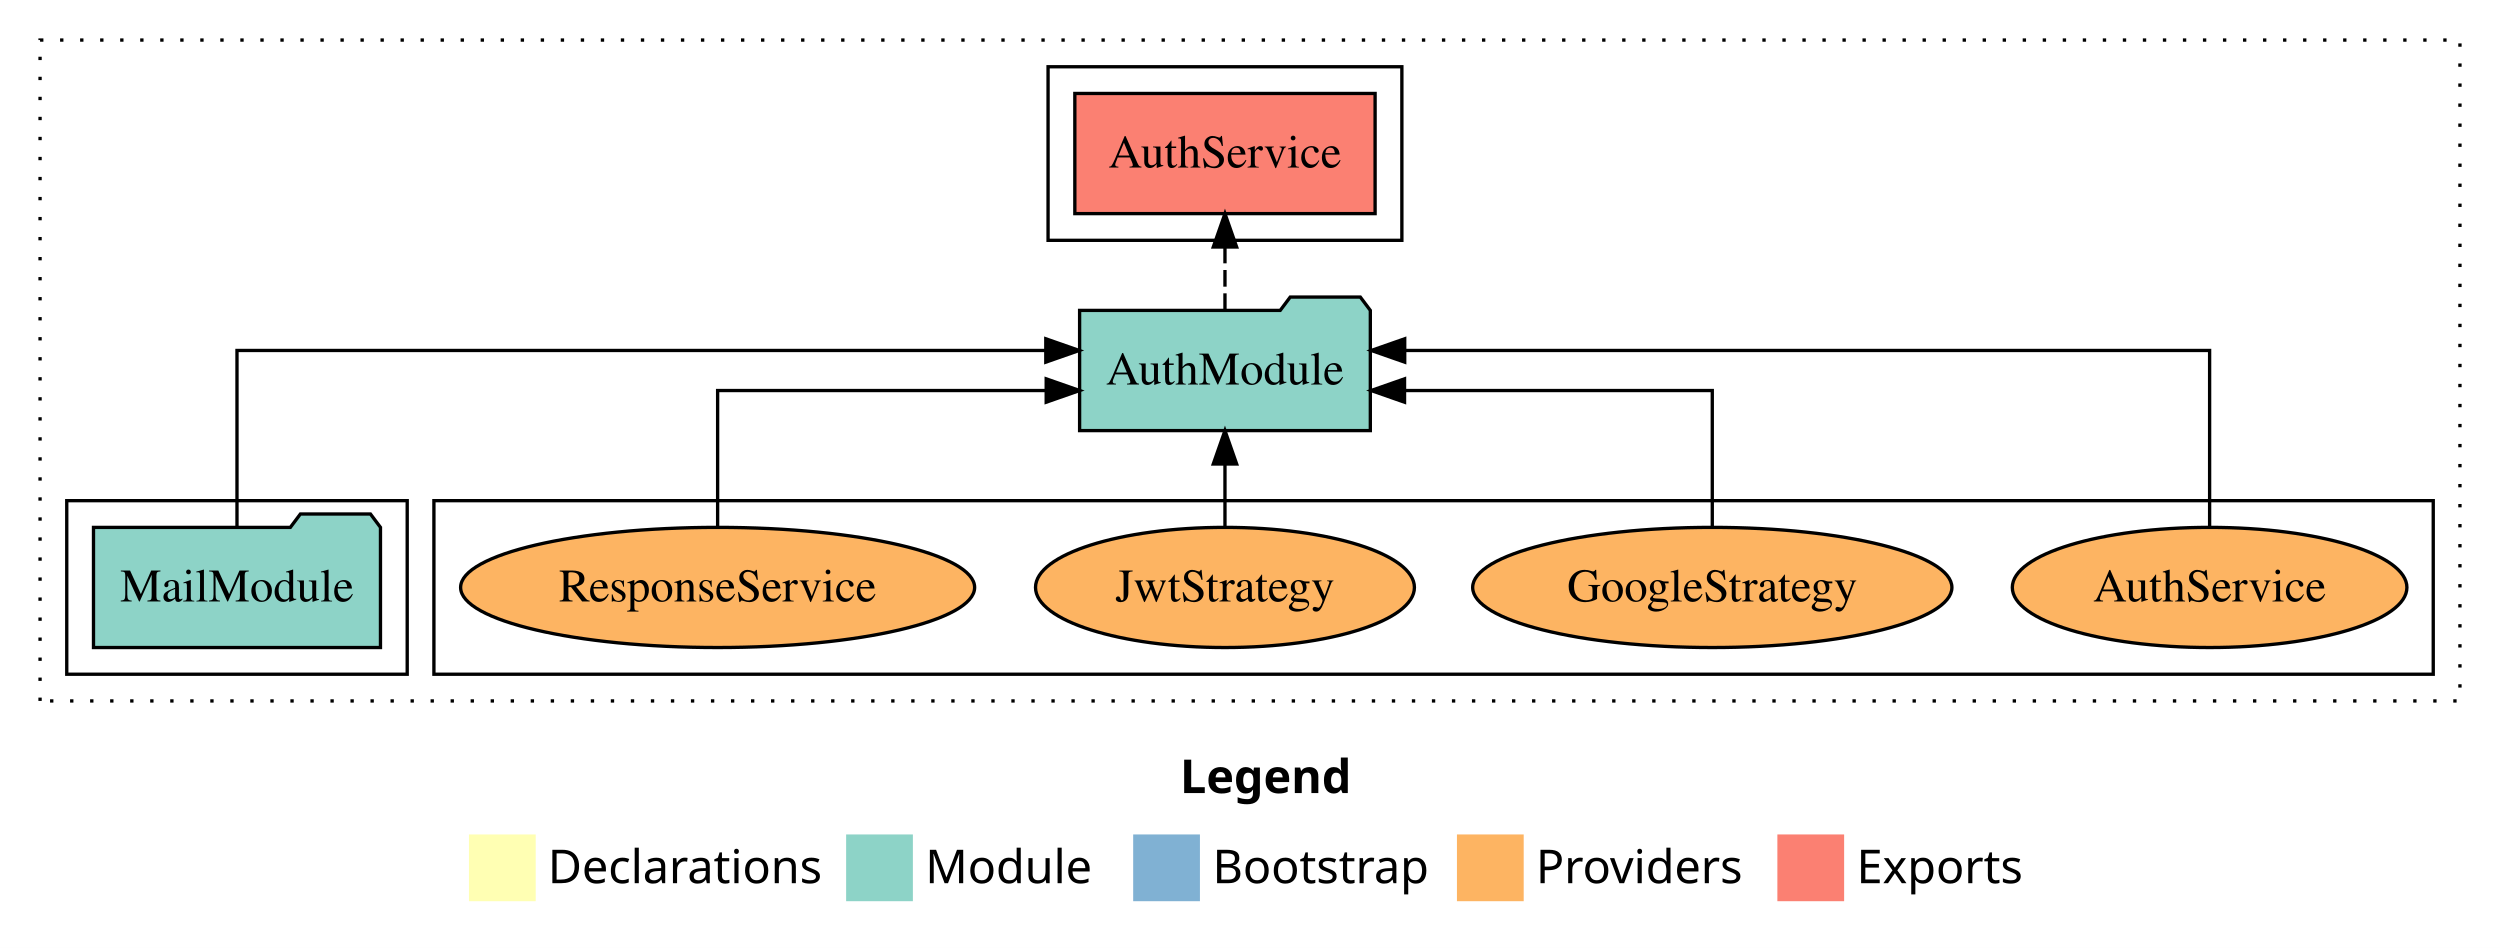
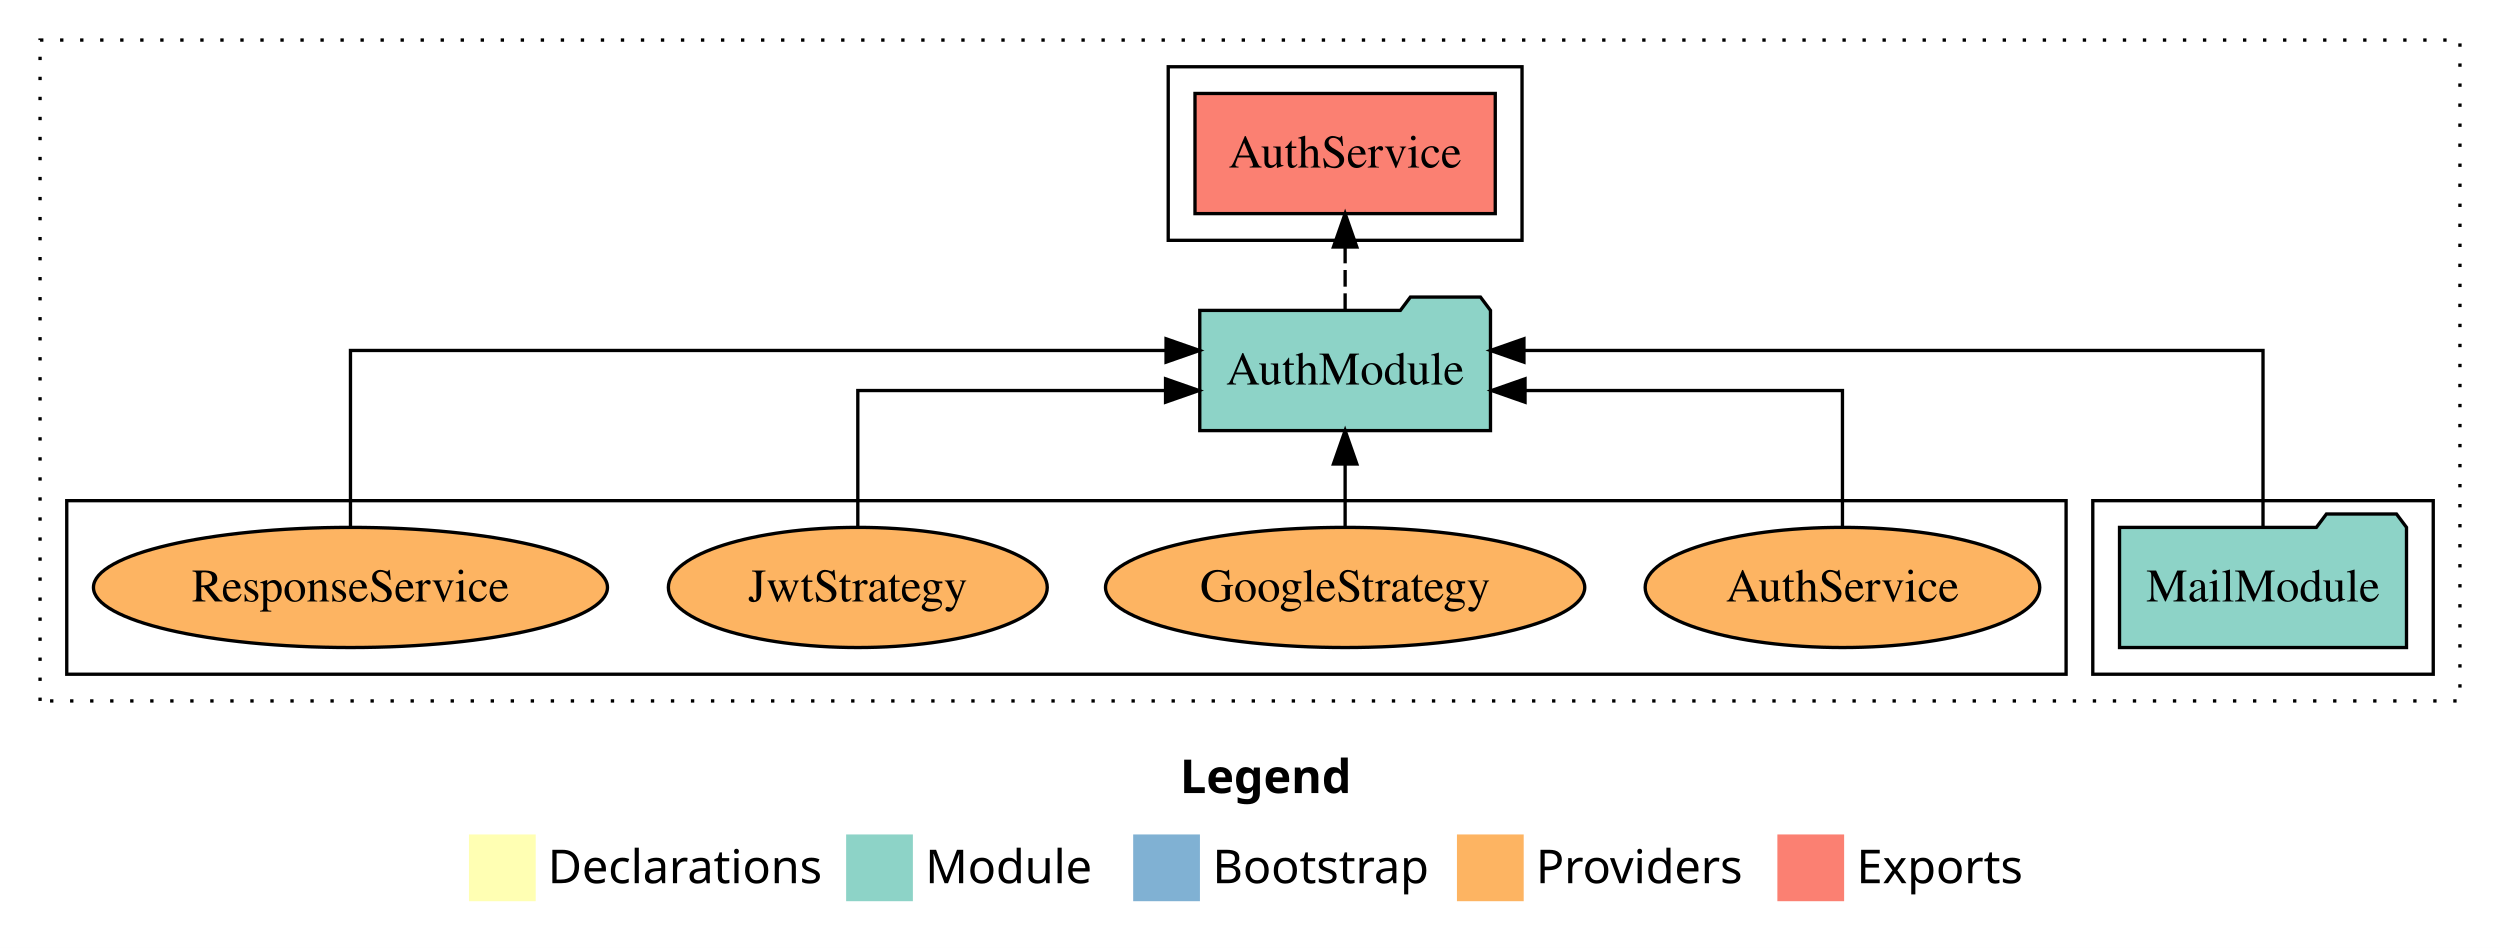
<svg xmlns="http://www.w3.org/2000/svg" width="749pt" height="284pt" viewBox="0.00 0.00 749.00 284.00">
  <g id="graph0" class="graph" transform="scale(1 1) rotate(0) translate(4 280)">
    <polygon fill="white" stroke="transparent" points="-4,4 -4,-280 745,-280 745,4 -4,4" />
    <text text-anchor="start" x="349.51" y="-42.4" font-family="Times-12" font-weight="bold" font-size="14.00">Legend</text>
    <polygon fill="#ffffb3" stroke="transparent" points="136.5,-10 136.5,-30 156.5,-30 156.5,-10 136.5,-10" />
    <text text-anchor="start" x="160.13" y="-15.4" font-family="Times-12" font-size="14.00">  Declarations</text>
    <polygon fill="#8dd3c7" stroke="transparent" points="249.5,-10 249.5,-30 269.5,-30 269.5,-10 249.5,-10" />
    <text text-anchor="start" x="273.23" y="-15.4" font-family="Times-12" font-size="14.00">  Module</text>
    <polygon fill="#80b1d3" stroke="transparent" points="335.5,-10 335.5,-30 355.5,-30 355.5,-10 335.5,-10" />
    <text text-anchor="start" x="359.28" y="-15.4" font-family="Times-12" font-size="14.00">  Bootstrap</text>
    <polygon fill="#fdb462" stroke="transparent" points="432.5,-10 432.5,-30 452.5,-30 452.5,-10 432.5,-10" />
    <text text-anchor="start" x="456.17" y="-15.4" font-family="Times-12" font-size="14.00">  Providers</text>
    <polygon fill="#fb8072" stroke="transparent" points="528.5,-10 528.5,-30 548.5,-30 548.5,-10 528.5,-10" />
    <text text-anchor="start" x="552.23" y="-15.4" font-family="Times-12" font-size="14.00">  Exports</text>
    <g id="clust1" class="cluster">
      <polygon fill="none" stroke="black" stroke-dasharray="1,5" points="8,-70 8,-268 733,-268 733,-70 8,-70" />
    </g>
+     <g id="clust3" class="cluster">
+       <polygon fill="none" stroke="black" points="623,-78 623,-130 725,-130 725,-78 623,-78" />
+     </g>
    <g id="clust4" class="cluster">
-       <polygon fill="none" stroke="black" points="310,-208 310,-260 416,-260 416,-208 310,-208" />
+       <polygon fill="none" stroke="black" points="346,-208 346,-260 452,-260 452,-208 346,-208" />
    </g>
    <g id="clust6" class="cluster">
-       <polygon fill="none" stroke="black" points="126,-78 126,-130 725,-130 725,-78 126,-78" />
-     </g>
-     <g id="clust3" class="cluster">
-       <polygon fill="none" stroke="black" points="16,-78 16,-130 118,-130 118,-78 16,-78" />
+       <polygon fill="none" stroke="black" points="16,-78 16,-130 615,-130 615,-78 16,-78" />
    </g>
    <g id="node1" class="node">
-       <polygon fill="#8dd3c7" stroke="black" points="109.99,-122 106.99,-126 85.99,-126 82.99,-122 24.01,-122 24.01,-86 109.99,-86 109.99,-122" />
-       <text text-anchor="middle" x="67" y="-99.8" font-family="Times,serif" font-size="14.00">MailModule</text>
+       <polygon fill="#8dd3c7" stroke="black" points="716.99,-122 713.99,-126 692.99,-126 689.99,-122 631.01,-122 631.01,-86 716.99,-86 716.99,-122" />
+       <text text-anchor="middle" x="674" y="-99.8" font-family="Times,serif" font-size="14.00">MailModule</text>
    </g>
    <g id="node2" class="node">
-       <polygon fill="#8dd3c7" stroke="black" points="406.55,-187 403.55,-191 382.55,-191 379.55,-187 319.45,-187 319.45,-151 406.55,-151 406.55,-187" />
-       <text text-anchor="middle" x="363" y="-164.8" font-family="Times,serif" font-size="14.00">AuthModule</text>
+       <polygon fill="#8dd3c7" stroke="black" points="442.55,-187 439.55,-191 418.55,-191 415.55,-187 355.45,-187 355.45,-151 442.55,-151 442.55,-187" />
+       <text text-anchor="middle" x="399" y="-164.8" font-family="Times,serif" font-size="14.00">AuthModule</text>
    </g>
    <g id="edge1" class="edge">
-       <path fill="none" stroke="black" d="M67,-122.28C67,-143.32 67,-175 67,-175 67,-175 309.32,-175 309.32,-175" />
-       <polygon fill="black" stroke="black" points="309.32,-178.5 319.32,-175 309.32,-171.5 309.32,-178.5" />
+       <path fill="none" stroke="black" d="M674,-122.28C674,-143.32 674,-175 674,-175 674,-175 452.57,-175 452.57,-175" />
+       <polygon fill="black" stroke="black" points="452.57,-171.5 442.57,-175 452.57,-178.5 452.57,-171.5" />
    </g>
    <g id="node3" class="node">
-       <polygon fill="#fb8072" stroke="black" points="407.98,-252 318.02,-252 318.02,-216 407.98,-216 407.98,-252" />
-       <text text-anchor="middle" x="363" y="-229.8" font-family="Times,serif" font-size="14.00">AuthService </text>
+       <polygon fill="#fb8072" stroke="black" points="443.98,-252 354.02,-252 354.02,-216 443.98,-216 443.98,-252" />
+       <text text-anchor="middle" x="399" y="-229.8" font-family="Times,serif" font-size="14.00">AuthService </text>
    </g>
    <g id="edge2" class="edge">
-       <path fill="none" stroke="black" stroke-dasharray="5,2" d="M363,-187.11C363,-187.11 363,-205.99 363,-205.99" />
-       <polygon fill="black" stroke="black" points="359.5,-205.99 363,-215.99 366.5,-205.99 359.5,-205.99" />
+       <path fill="none" stroke="black" stroke-dasharray="5,2" d="M399,-187.11C399,-187.11 399,-205.99 399,-205.99" />
+       <polygon fill="black" stroke="black" points="395.5,-205.99 399,-215.99 402.5,-205.99 395.5,-205.99" />
    </g>
    <g id="node4" class="node">
-       <ellipse fill="#fdb462" stroke="black" cx="658" cy="-104" rx="59.11" ry="18" />
-       <text text-anchor="middle" x="658" y="-99.8" font-family="Times,serif" font-size="14.00">AuthService</text>
+       <ellipse fill="#fdb462" stroke="black" cx="548" cy="-104" rx="59.11" ry="18" />
+       <text text-anchor="middle" x="548" y="-99.8" font-family="Times,serif" font-size="14.00">AuthService</text>
    </g>
    <g id="edge3" class="edge">
-       <path fill="none" stroke="black" d="M658,-122.28C658,-143.32 658,-175 658,-175 658,-175 416.85,-175 416.85,-175" />
-       <polygon fill="black" stroke="black" points="416.85,-171.5 406.85,-175 416.85,-178.5 416.85,-171.5" />
+       <path fill="none" stroke="black" d="M548,-122.02C548,-139.37 548,-163 548,-163 548,-163 452.9,-163 452.9,-163" />
+       <polygon fill="black" stroke="black" points="452.9,-159.5 442.9,-163 452.9,-166.5 452.9,-159.5" />
    </g>
    <g id="node5" class="node">
-       <ellipse fill="#fdb462" stroke="black" cx="509" cy="-104" rx="71.79" ry="18" />
-       <text text-anchor="middle" x="509" y="-99.8" font-family="Times,serif" font-size="14.00">GoogleStrategy</text>
+       <ellipse fill="#fdb462" stroke="black" cx="399" cy="-104" rx="71.79" ry="18" />
+       <text text-anchor="middle" x="399" y="-99.8" font-family="Times,serif" font-size="14.00">GoogleStrategy</text>
    </g>
    <g id="edge4" class="edge">
-       <path fill="none" stroke="black" d="M509,-122.02C509,-139.37 509,-163 509,-163 509,-163 416.8,-163 416.8,-163" />
-       <polygon fill="black" stroke="black" points="416.8,-159.5 406.8,-163 416.8,-166.5 416.8,-159.5" />
+       <path fill="none" stroke="black" d="M399,-122.11C399,-122.11 399,-140.99 399,-140.99" />
+       <polygon fill="black" stroke="black" points="395.5,-140.99 399,-150.99 402.5,-140.99 395.5,-140.99" />
    </g>
    <g id="node6" class="node">
-       <ellipse fill="#fdb462" stroke="black" cx="363" cy="-104" rx="56.76" ry="18" />
-       <text text-anchor="middle" x="363" y="-99.8" font-family="Times,serif" font-size="14.00">JwtStrategy</text>
+       <ellipse fill="#fdb462" stroke="black" cx="253" cy="-104" rx="56.76" ry="18" />
+       <text text-anchor="middle" x="253" y="-99.8" font-family="Times,serif" font-size="14.00">JwtStrategy</text>
    </g>
    <g id="edge5" class="edge">
-       <path fill="none" stroke="black" d="M363,-122.11C363,-122.11 363,-140.99 363,-140.99" />
-       <polygon fill="black" stroke="black" points="359.5,-140.99 363,-150.99 366.5,-140.99 359.5,-140.99" />
+       <path fill="none" stroke="black" d="M253,-122.02C253,-139.37 253,-163 253,-163 253,-163 345.2,-163 345.2,-163" />
+       <polygon fill="black" stroke="black" points="345.2,-166.5 355.2,-163 345.2,-159.5 345.2,-166.5" />
    </g>
    <g id="node7" class="node">
-       <ellipse fill="#fdb462" stroke="black" cx="211" cy="-104" rx="77" ry="18" />
-       <text text-anchor="middle" x="211" y="-99.8" font-family="Times,serif" font-size="14.00">ResponseService</text>
+       <ellipse fill="#fdb462" stroke="black" cx="101" cy="-104" rx="77" ry="18" />
+       <text text-anchor="middle" x="101" y="-99.8" font-family="Times,serif" font-size="14.00">ResponseService</text>
    </g>
    <g id="edge6" class="edge">
-       <path fill="none" stroke="black" d="M211,-122.02C211,-139.37 211,-163 211,-163 211,-163 309.44,-163 309.44,-163" />
-       <polygon fill="black" stroke="black" points="309.44,-166.5 319.44,-163 309.44,-159.5 309.44,-166.5" />
+       <path fill="none" stroke="black" d="M101,-122.28C101,-143.32 101,-175 101,-175 101,-175 345.35,-175 345.35,-175" />
+       <polygon fill="black" stroke="black" points="345.35,-178.5 355.35,-175 345.35,-171.5 345.35,-178.5" />
    </g>
  </g>
</svg>
